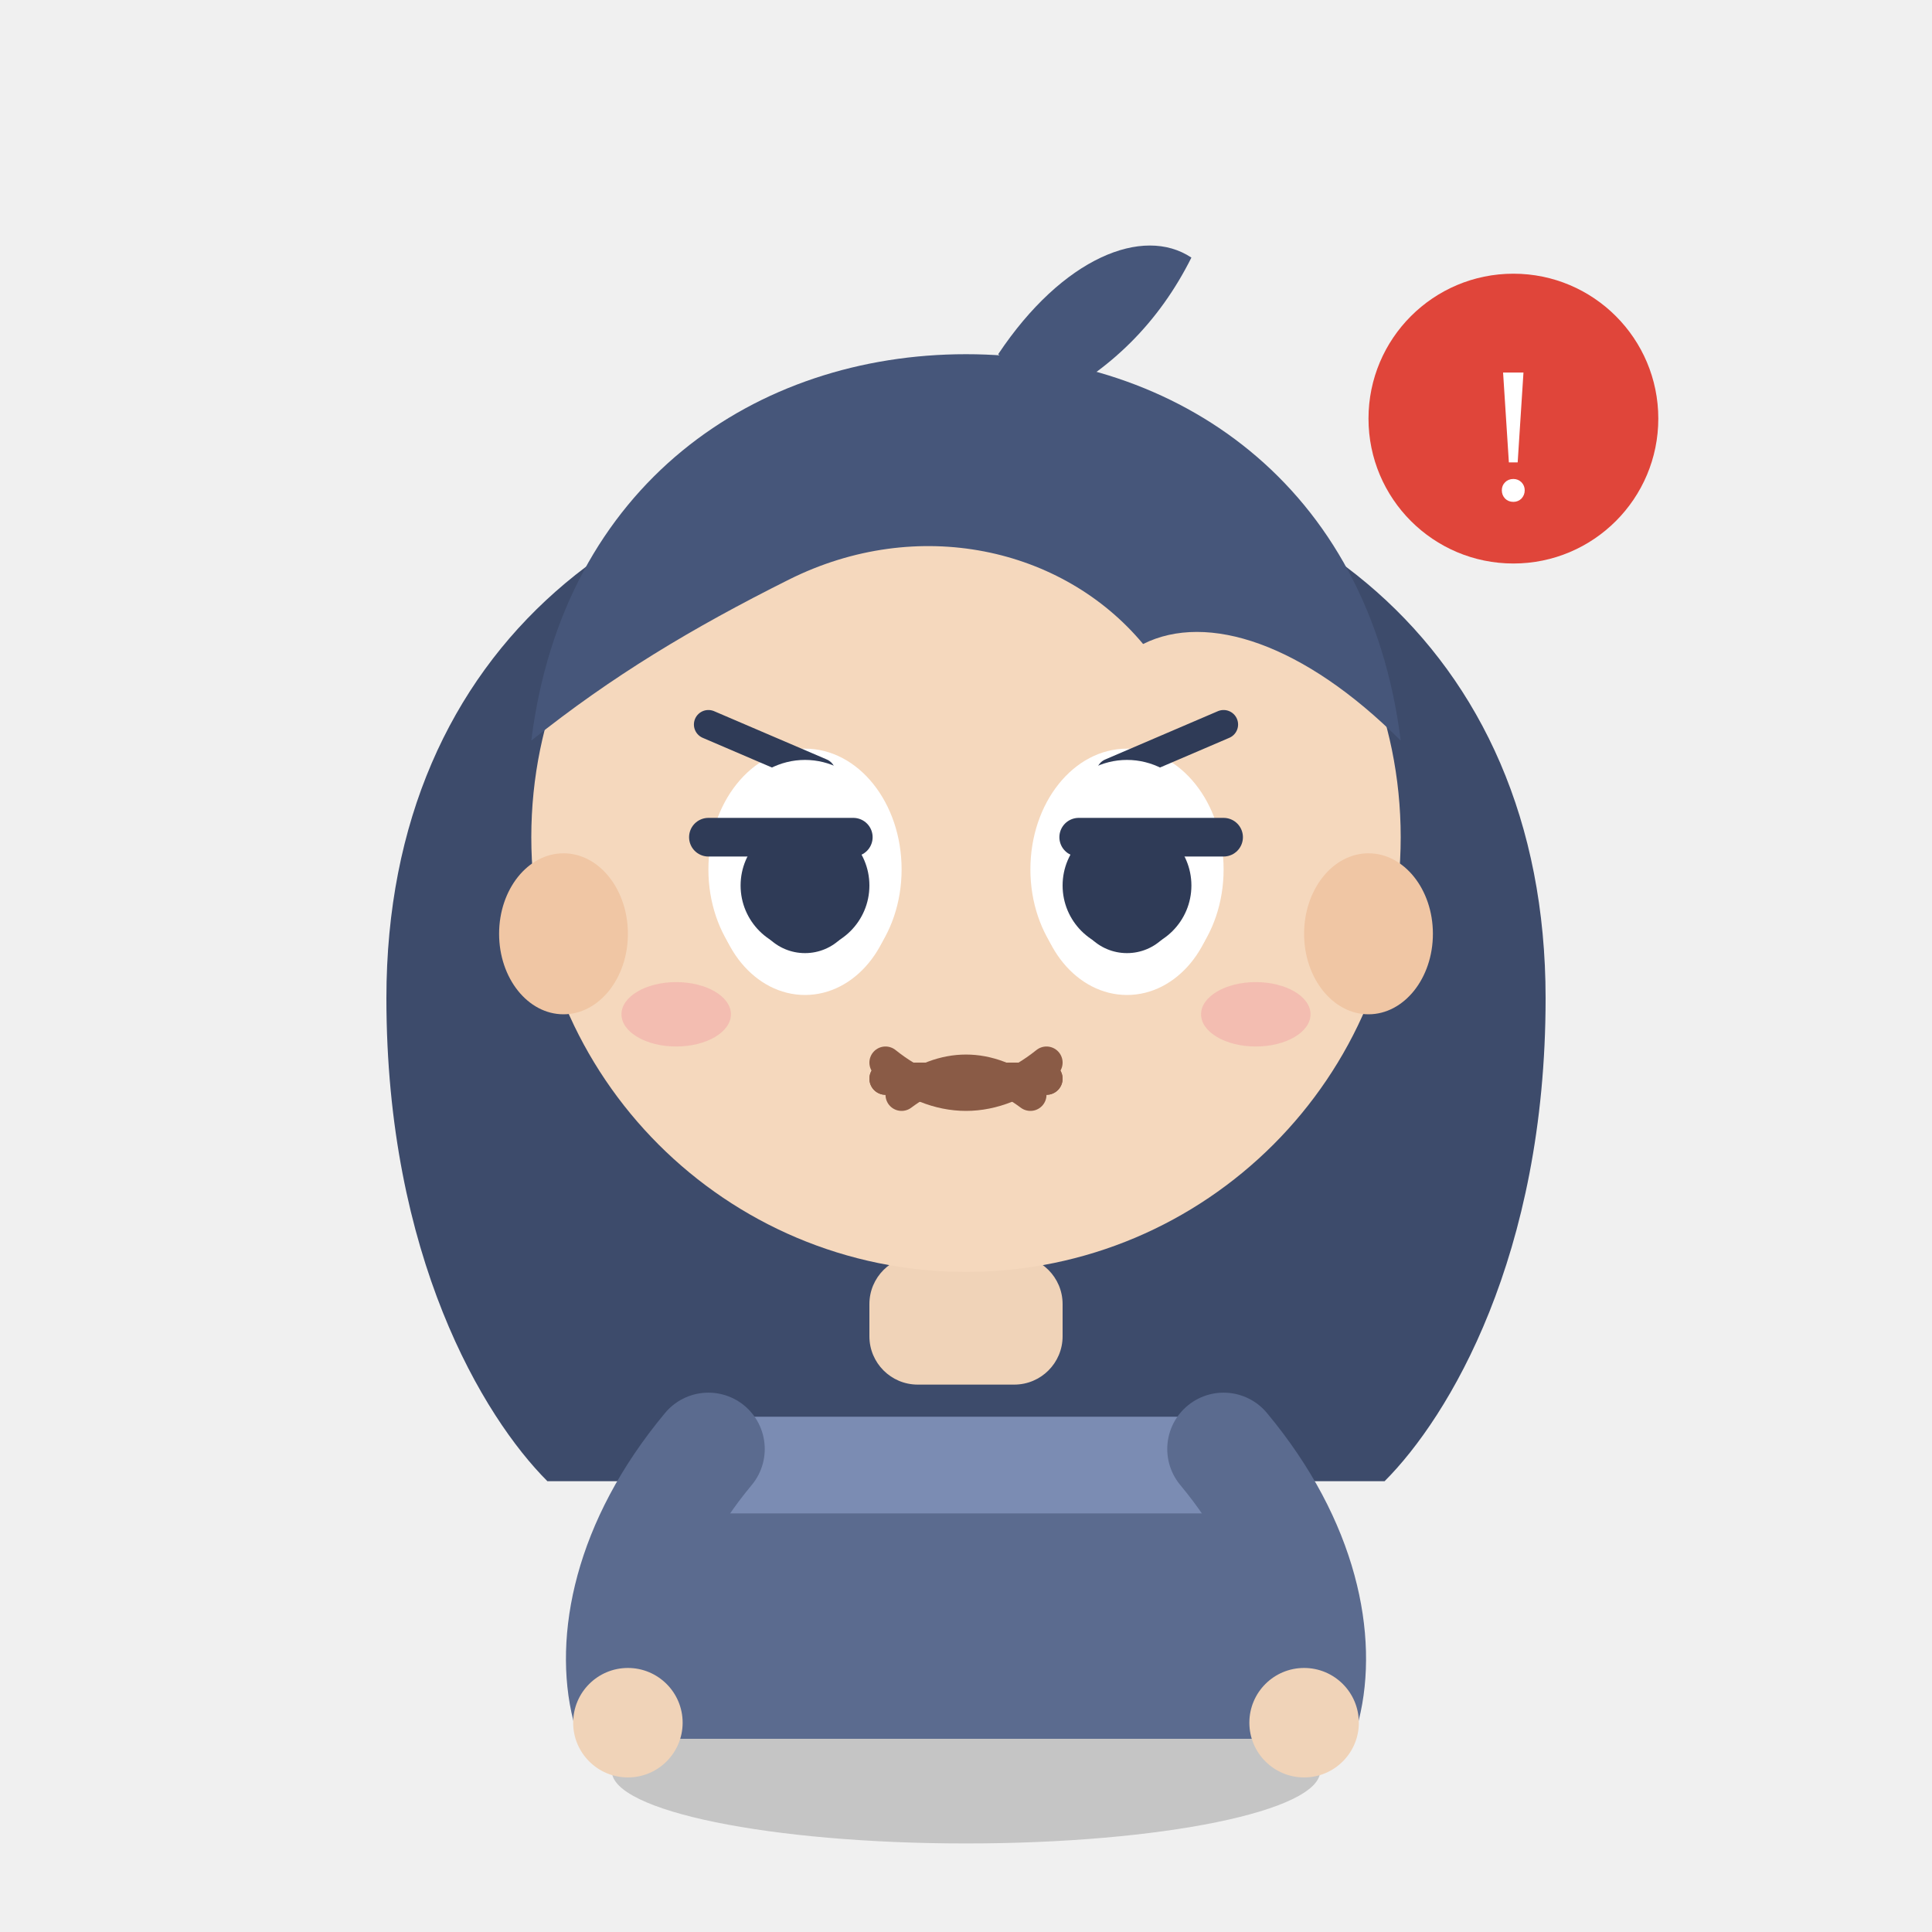
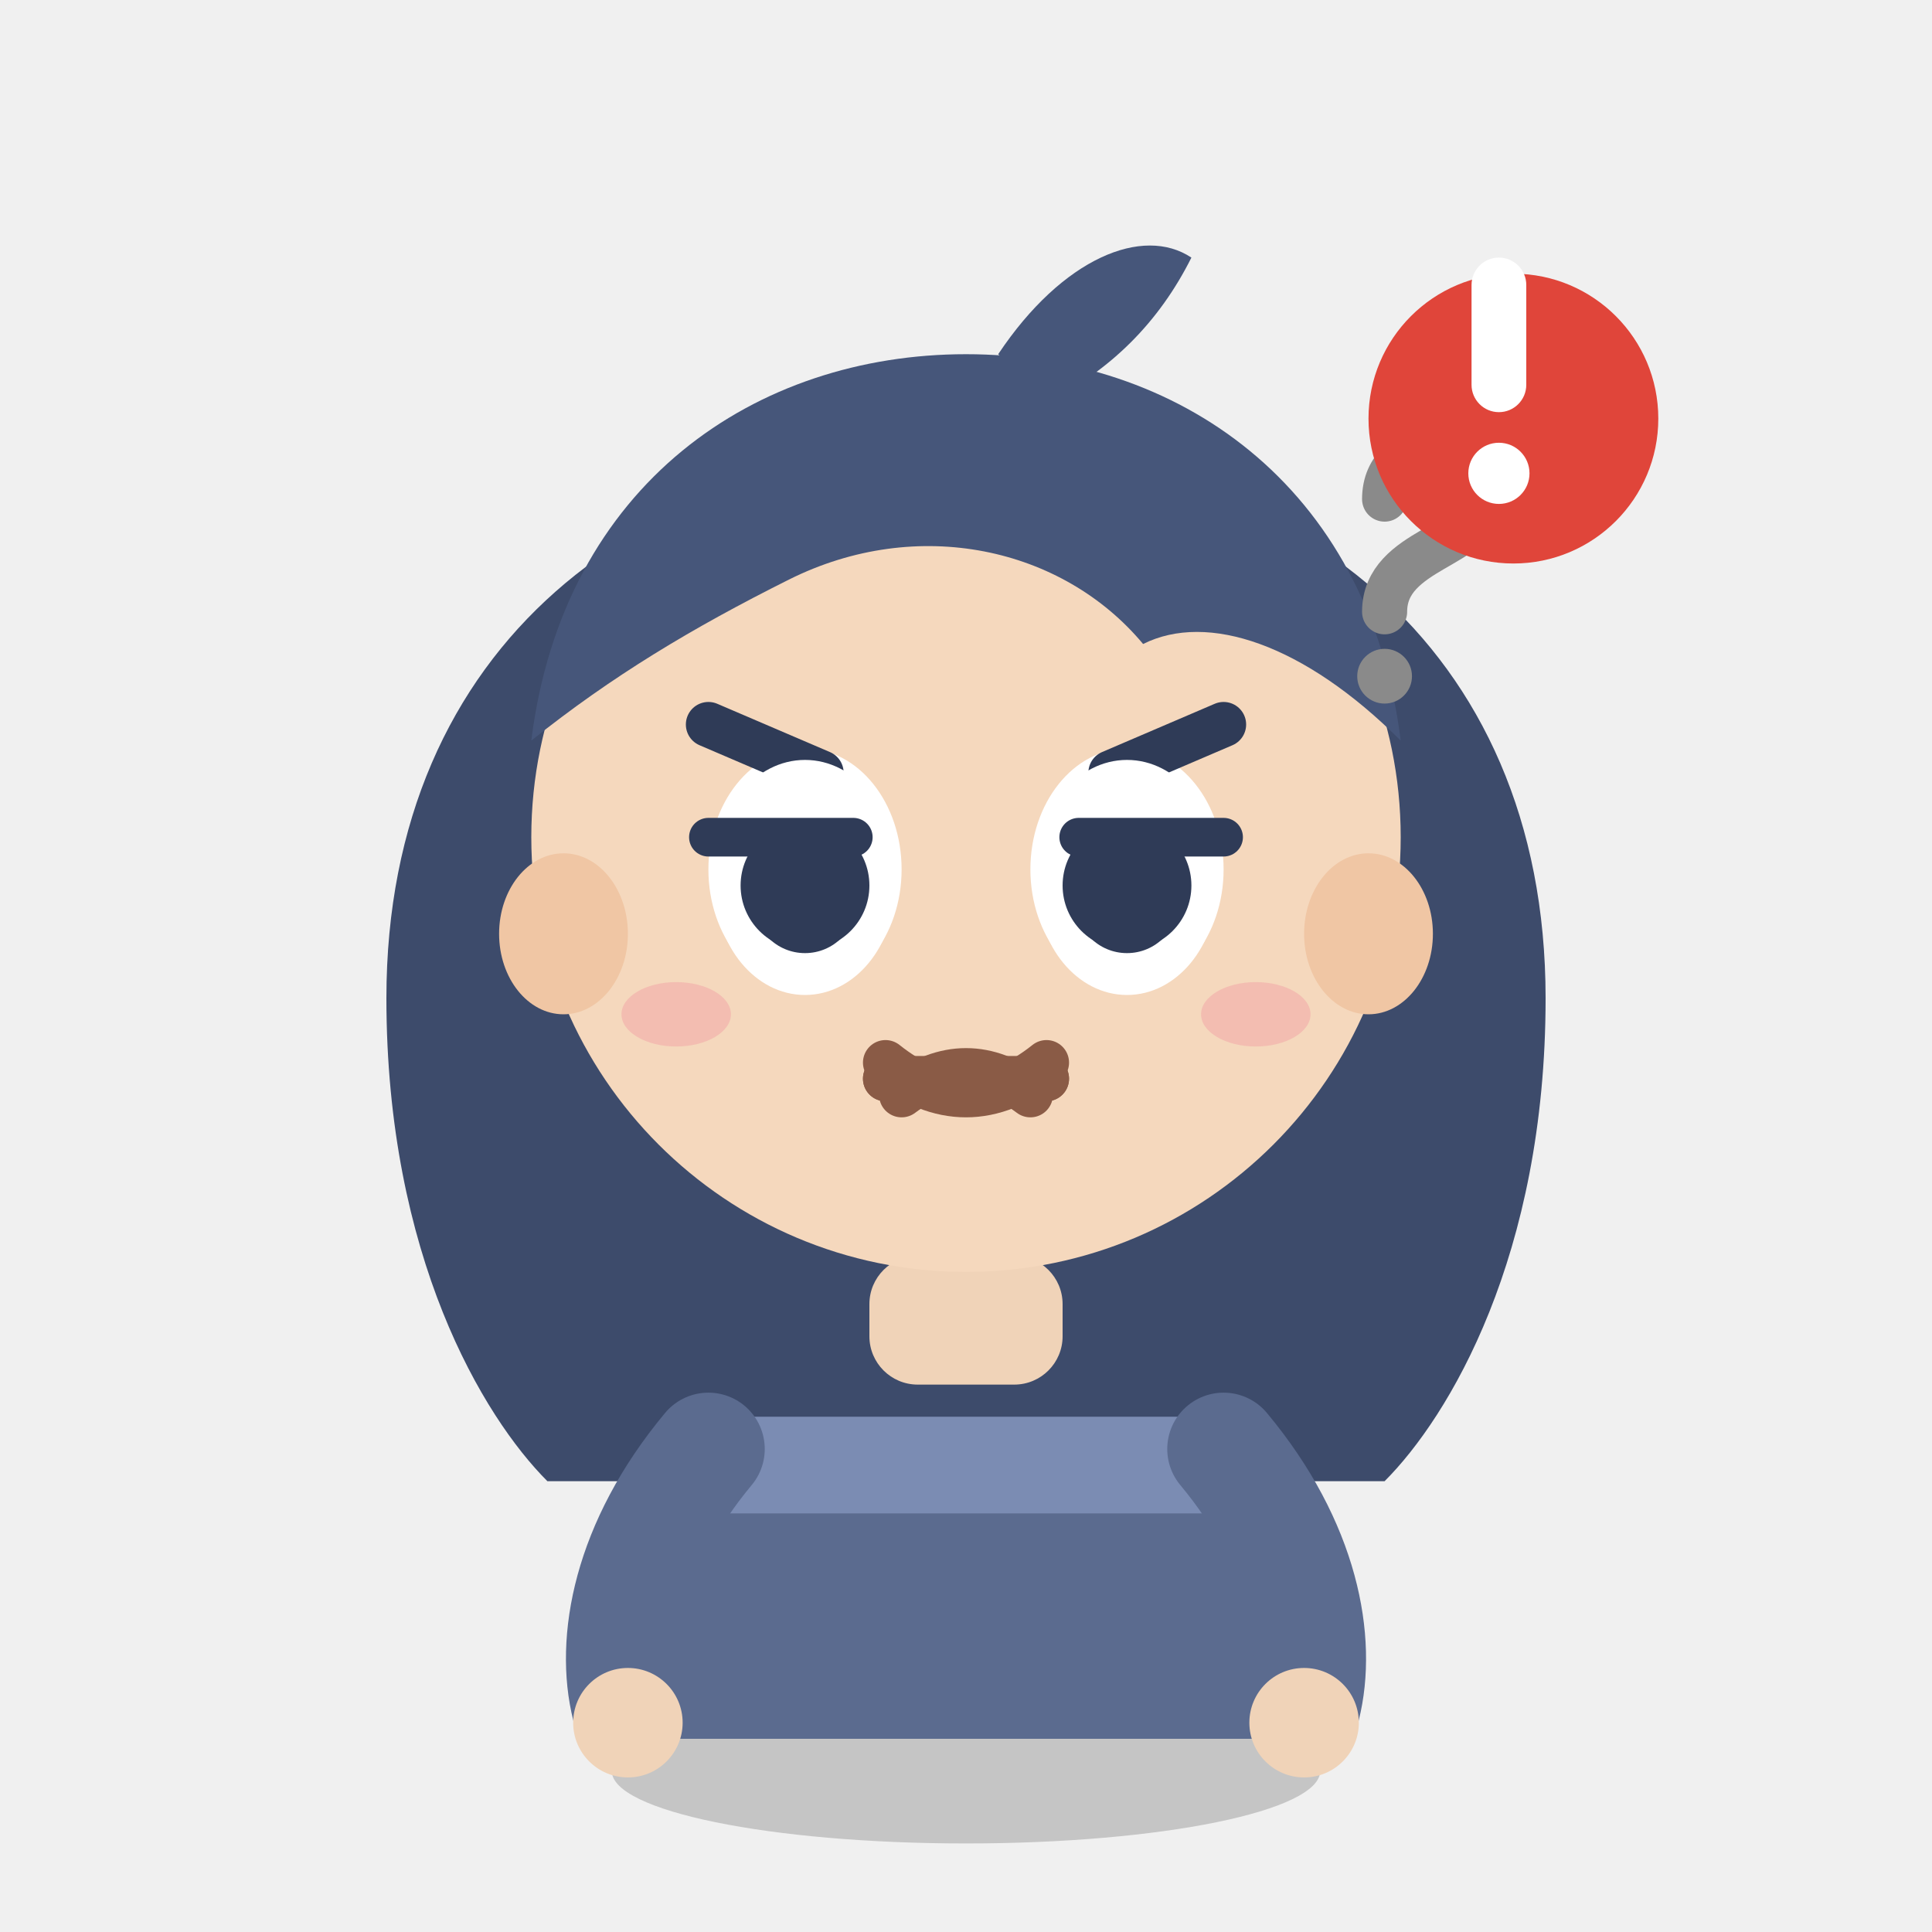
<svg xmlns="http://www.w3.org/2000/svg" viewBox="0 0 120 120" role="img" aria-label="Q 版人形助手">
  <g class="av-shadow">
    <ellipse cx="60" cy="110" rx="22" ry="4.5" opacity=".18" />
  </g>
  <g class="av-hair-back">
    <path d="M24 62c0-22 16-34 36-34s36 12 36 34c0 16-6 26-10 30H34c-4-4-10-14-10-30Z" fill="#3d4b6b" />
  </g>
  <g class="av-body">
    <path d="M44 88h32l6 20H38Z" fill="#5b6b8f" />
    <path d="M44 88h32l2 6H42Z" fill="#7b8cb3" />
    <rect x="54" y="78" width="12" height="8" rx="3" fill="#f0d3b8" />
  </g>
  <g class="av-arms">
    <path d="M44 90c-5 6-6 12-5 16" stroke="#5b6b8f" stroke-width="7" fill="none" stroke-linecap="round" />
    <path d="M76 90c5 6 6 12 5 16" stroke="#5b6b8f" stroke-width="7" fill="none" stroke-linecap="round" />
    <circle cx="39" cy="107" r="3.4" fill="#f0d3b8" />
    <circle cx="81" cy="107" r="3.4" fill="#f0d3b8" />
  </g>
  <g class="av-head">
    <circle cx="60" cy="52" r="27" fill="#f5d8bd" />
    <ellipse cx="35" cy="58" rx="4" ry="5" fill="#f0c6a4" />
    <ellipse cx="85" cy="58" rx="4" ry="5" fill="#f0c6a4" />
    <g class="av-hair-front">
      <path d="M33 46c2-16 14-24 27-24s25 8 27 24c-6-6-12-8-16-6-5-6-14-8-22-4-6 3-11 6-16 10Z" fill="#46567a" />
      <path d="M62 22c4-6 9-8 12-6-2 4-5 7-9 9Z" fill="#46567a" />
    </g>
    <g class="av-expr av-expr-happy">
      <ellipse cx="50" cy="54" rx="6" ry="7.5" fill="#fff" />
      <ellipse cx="70" cy="54" rx="6" ry="7.5" fill="#fff" />
      <circle cx="50" cy="55" r="4.4" fill="#2f3b57" />
      <circle cx="70" cy="55" r="4.4" fill="#2f3b57" />
      <circle cx="48.4" cy="53" r="1.5" fill="#fff" />
      <circle cx="68.4" cy="53" r="1.5" fill="#fff" />
-       <path d="M55 66q5 4 10 0" stroke="#8a5b46" stroke-width="2" fill="none" stroke-linecap="round" />
+       <path d="M55 66q5 4 10 0" stroke="#8a5b46" stroke-width="2.8" fill="none" stroke-linecap="round" />
      <ellipse cx="42" cy="63" rx="3.4" ry="2" fill="#f2a7a7" opacity=".55" />
      <ellipse cx="78" cy="63" rx="3.4" ry="2" fill="#f2a7a7" opacity=".55" />
    </g>
    <g class="av-expr av-expr-worry">
      <ellipse cx="50" cy="55" rx="5.6" ry="6.8" fill="#fff" />
      <ellipse cx="70" cy="55" rx="5.6" ry="6.8" fill="#fff" />
      <circle cx="50" cy="56" r="4" fill="#2f3b57" />
      <circle cx="70" cy="56" r="4" fill="#2f3b57" />
-       <path d="M44 45l7 3M76 45l-7 3" stroke="#2f3b57" stroke-width="1.8" stroke-linecap="round" />
-       <path d="M56 68q4-3 8 0" stroke="#8a5b46" stroke-width="2" fill="none" stroke-linecap="round" />
+       <path d="M44 45l7 3M76 45l-7 3" stroke="#2f3b57" stroke-width="2.8" stroke-linecap="round" />
+       <path d="M56 68q4-3 8 0" stroke="#8a5b46" stroke-width="2.8" fill="none" stroke-linecap="round" />
    </g>
    <g class="av-expr av-expr-confused">
      <ellipse cx="50" cy="54" rx="5.6" ry="6.8" fill="#fff" />
      <ellipse cx="70" cy="54" rx="5.6" ry="6.8" fill="#fff" />
      <circle cx="50" cy="55" r="4" fill="#2f3b57" />
      <circle cx="70" cy="55" r="4" fill="#2f3b57" />
-       <path d="M55 67h10" stroke="#8a5b46" stroke-width="2" stroke-linecap="round" />
-       <text x="88" y="34" font-size="14" fill="#8a8a8a">?</text>
+       <path d="M55 67h10" stroke="#8a5b46" stroke-width="2.8" stroke-linecap="round" />
+       <g class="av-qmark" fill="none" stroke="#8a8a8a" stroke-width="2.8" stroke-linecap="round">
+         <path d="M86 31c0-4 6-4 6 0 0 3-6 3-6 7" />
+         <circle cx="86" cy="42" r="1.7" fill="#8a8a8a" stroke="none" />
+       </g>
    </g>
    <g class="av-expr av-expr-focused">
      <path d="M44 52h9M67 52h9" stroke="#2f3b57" stroke-width="2.4" stroke-linecap="round" />
      <circle cx="50" cy="56" r="3.2" fill="#2f3b57" />
      <circle cx="70" cy="56" r="3.2" fill="#2f3b57" />
-       <path d="M55 67h10" stroke="#8a5b46" stroke-width="2" stroke-linecap="round" />
+       <path d="M55 67h10" stroke="#8a5b46" stroke-width="2.8" stroke-linecap="round" />
    </g>
  </g>
  <g class="av-mark" aria-hidden="true">
    <circle cx="94" cy="26" r="9" fill="#e0453a" />
-     <text x="94" y="31" font-size="12" text-anchor="middle" fill="#fff">!</text>
+     <g class="av-bang">
+       <rect x="91.4" y="16" width="3.4" height="9.6" rx="1.7" fill="#fff" />
+       <circle cx="93.1" cy="29.4" r="1.9" fill="#fff" />
+     </g>
  </g>
</svg>
